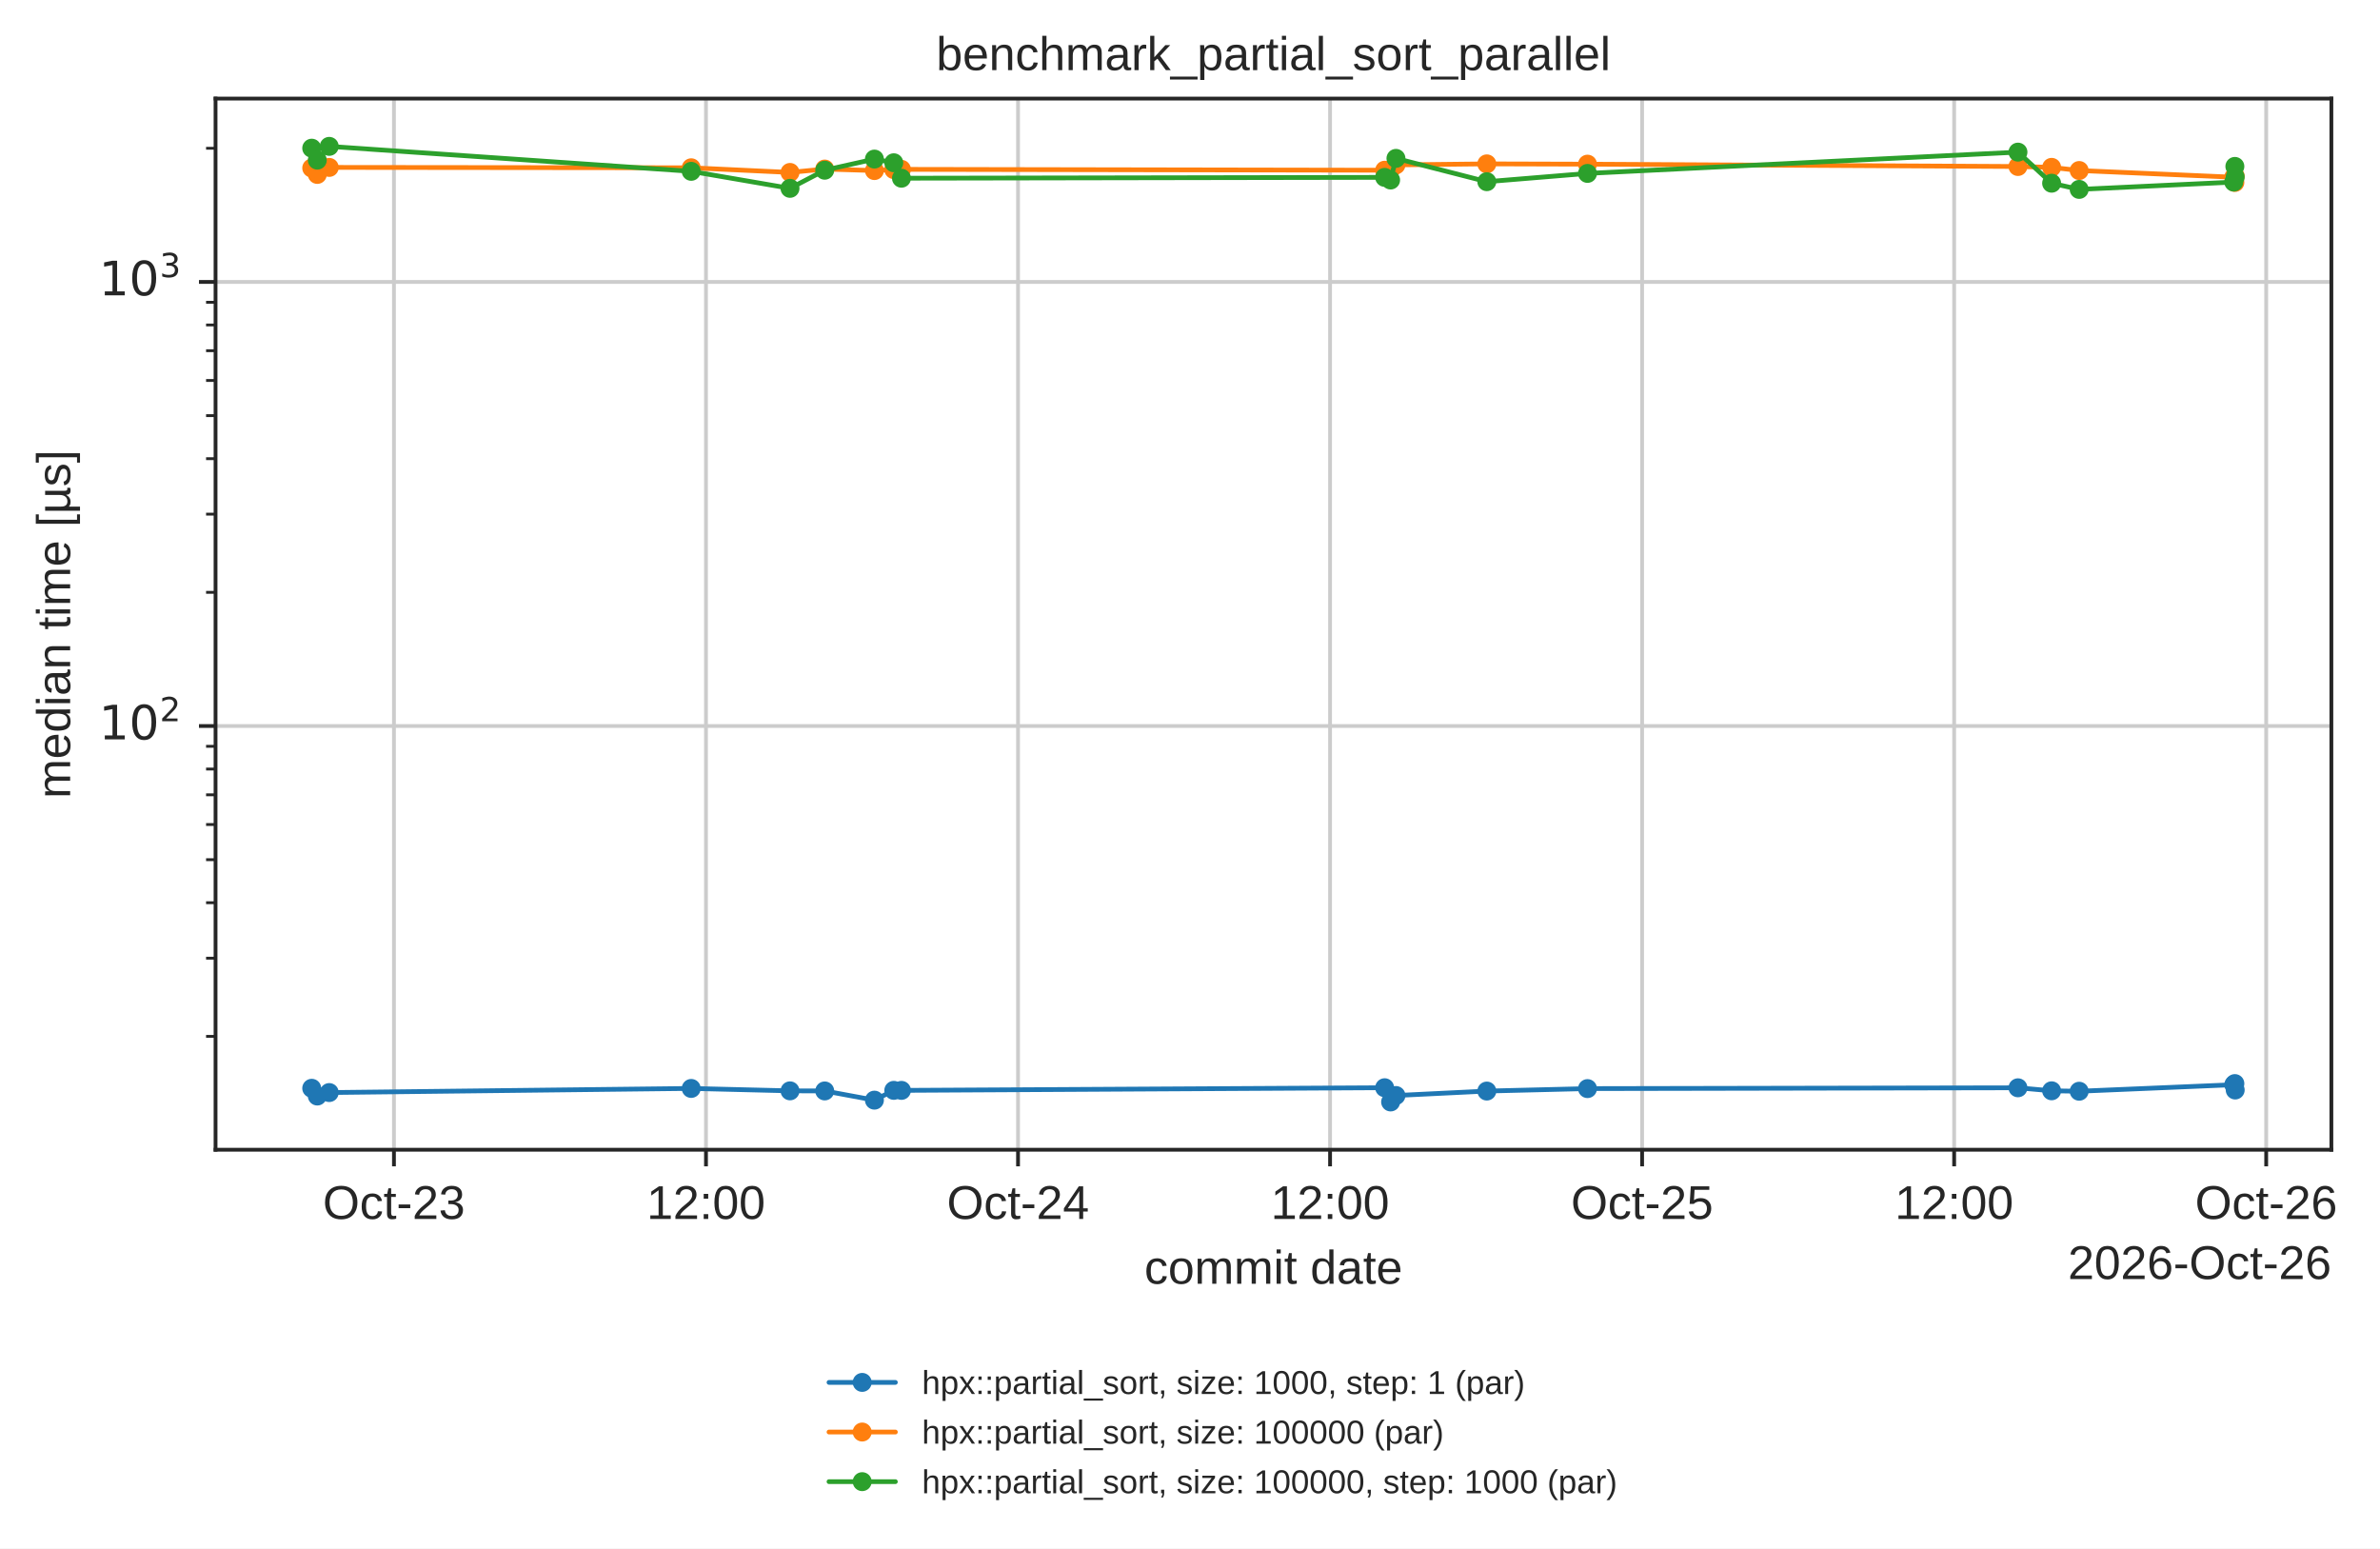
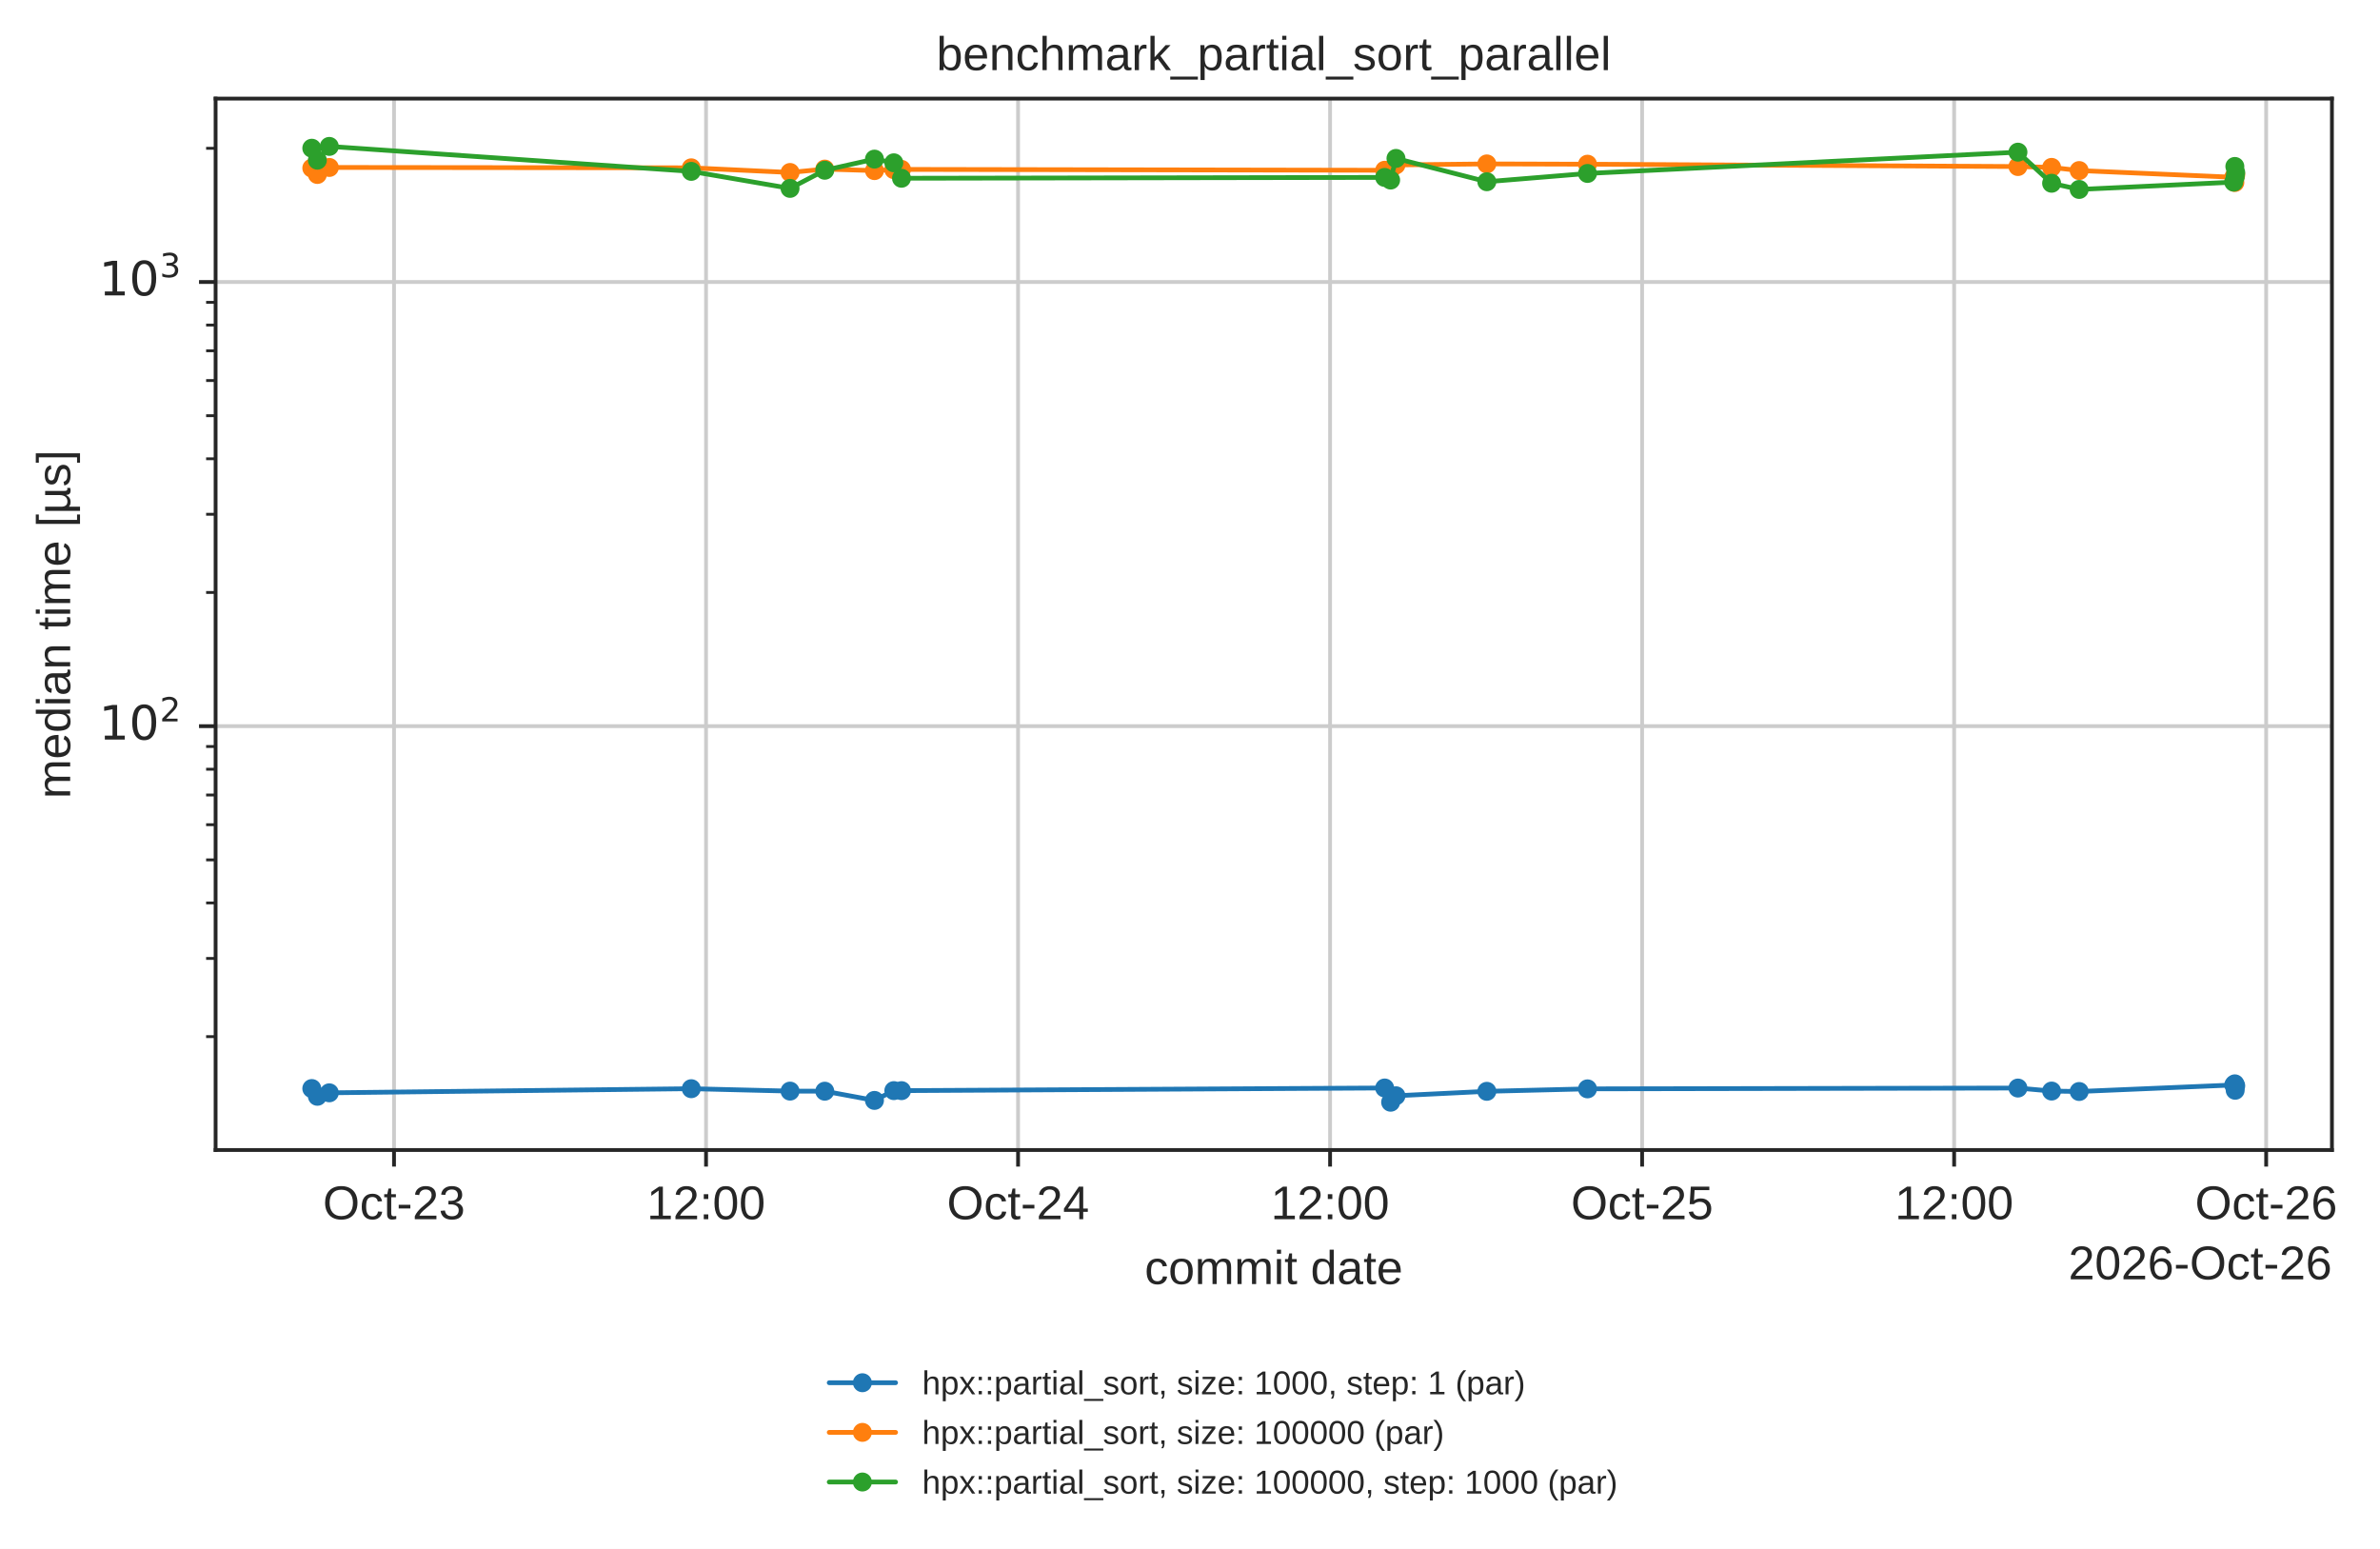
- <svg xmlns="http://www.w3.org/2000/svg" xmlns:xlink="http://www.w3.org/1999/xlink" width="502.137pt" height="326.683pt" viewBox="0 0 502.137 326.683" version="1.1">
+ <svg xmlns="http://www.w3.org/2000/svg" xmlns:xlink="http://www.w3.org/1999/xlink" width="502.017pt" height="326.683pt" viewBox="0 0 502.017 326.683" version="1.1">
  <defs>
    <style type="text/css">*{stroke-linejoin: round; stroke-linecap: butt}</style>
  </defs>
  <g id="figure_1">
    <g id="patch_1">
-       <path d="M 0 326.683  L 502.137 326.683  L 502.137 0  L 0 0  z " style="fill: #ffffff" />
+       <path d="M 0 326.683  L 502.017 326.683  L 502.017 0  L 0 0  z " style="fill: #ffffff" />
    </g>
    <g id="axes_1">
      <g id="patch_2">
        <path d="M 45.478 242.558  L 491.878 242.558  L 491.878 20.798  L 45.478 20.798  z " style="fill: #ffffff" />
      </g>
      <g id="matplotlib.axis_1">
        <g id="xtick_1">
          <g id="line2d_1">
-             <path d="M 83.116 242.558  L 83.116 20.798  " clip-path="url(#p14b508ad5d)" style="fill: none; stroke: #cccccc; stroke-width: 0.8; stroke-linecap: round" />
+             <path d="M 83.111 242.558  L 83.111 20.798  " clip-path="url(#p14b508ad5d)" style="fill: none; stroke: #cccccc; stroke-width: 0.8; stroke-linecap: round" />
          </g>
          <g id="line2d_2">
            <defs>
              <path id="mdfc5214045" d="M 0 0  L 0 3.5  " style="stroke: #262626; stroke-width: 0.8" />
            </defs>
            <g>
-               <use xlink:href="#mdfc5214045" x="83.116" y="242.558" style="fill: #262626; stroke: #262626; stroke-width: 0.8" />
+               <use xlink:href="#mdfc5214045" x="83.111" y="242.558" style="fill: #262626; stroke: #262626; stroke-width: 0.8" />
            </g>
          </g>
          <g id="text_1">
-             <text style="fill: #262626; font: 10px 'Arial', 'DejaVu Sans', 'Liberation Sans', 'Bitstream Vera Sans', sans-serif; text-anchor: middle" x="83.116" y="257.157" transform="rotate(-0 83.1162 257.1569)">Oct-23</text>
+             <text style="fill: #262626; font: 10px 'Arial', 'DejaVu Sans', 'Liberation Sans', 'Bitstream Vera Sans', sans-serif; text-anchor: middle" x="83.111" y="257.157" transform="rotate(-0 83.11118 257.1569)">Oct-23</text>
          </g>
        </g>
        <g id="xtick_2">
          <g id="line2d_3">
-             <path d="M 148.951 242.558  L 148.951 20.798  " clip-path="url(#p14b508ad5d)" style="fill: none; stroke: #cccccc; stroke-width: 0.8; stroke-linecap: round" />
+             <path d="M 148.927 242.558  L 148.927 20.798  " clip-path="url(#p14b508ad5d)" style="fill: none; stroke: #cccccc; stroke-width: 0.8; stroke-linecap: round" />
          </g>
          <g id="line2d_4">
            <g>
-               <use xlink:href="#mdfc5214045" x="148.951" y="242.558" style="fill: #262626; stroke: #262626; stroke-width: 0.8" />
+               <use xlink:href="#mdfc5214045" x="148.927" y="242.558" style="fill: #262626; stroke: #262626; stroke-width: 0.8" />
            </g>
          </g>
          <g id="text_2">
-             <text style="fill: #262626; font: 10px 'Arial', 'DejaVu Sans', 'Liberation Sans', 'Bitstream Vera Sans', sans-serif; text-anchor: middle" x="148.951" y="257.157" transform="rotate(-0 148.951 257.1569)">12:00</text>
+             <text style="fill: #262626; font: 10px 'Arial', 'DejaVu Sans', 'Liberation Sans', 'Bitstream Vera Sans', sans-serif; text-anchor: middle" x="148.927" y="257.157" transform="rotate(-0 148.9269 257.1569)">12:00</text>
          </g>
        </g>
        <g id="xtick_3">
          <g id="line2d_5">
-             <path d="M 214.786 242.558  L 214.786 20.798  " clip-path="url(#p14b508ad5d)" style="fill: none; stroke: #cccccc; stroke-width: 0.8; stroke-linecap: round" />
+             <path d="M 214.743 242.558  L 214.743 20.798  " clip-path="url(#p14b508ad5d)" style="fill: none; stroke: #cccccc; stroke-width: 0.8; stroke-linecap: round" />
          </g>
          <g id="line2d_6">
            <g>
-               <use xlink:href="#mdfc5214045" x="214.786" y="242.558" style="fill: #262626; stroke: #262626; stroke-width: 0.8" />
+               <use xlink:href="#mdfc5214045" x="214.743" y="242.558" style="fill: #262626; stroke: #262626; stroke-width: 0.8" />
            </g>
          </g>
          <g id="text_3">
-             <text style="fill: #262626; font: 10px 'Arial', 'DejaVu Sans', 'Liberation Sans', 'Bitstream Vera Sans', sans-serif; text-anchor: middle" x="214.786" y="257.157" transform="rotate(-0 214.7858 257.1569)">Oct-24</text>
+             <text style="fill: #262626; font: 10px 'Arial', 'DejaVu Sans', 'Liberation Sans', 'Bitstream Vera Sans', sans-serif; text-anchor: middle" x="214.743" y="257.157" transform="rotate(-0 214.7427 257.1569)">Oct-24</text>
          </g>
        </g>
        <g id="xtick_4">
          <g id="line2d_7">
-             <path d="M 280.621 242.558  L 280.621 20.798  " clip-path="url(#p14b508ad5d)" style="fill: none; stroke: #cccccc; stroke-width: 0.8; stroke-linecap: round" />
+             <path d="M 280.558 242.558  L 280.558 20.798  " clip-path="url(#p14b508ad5d)" style="fill: none; stroke: #cccccc; stroke-width: 0.8; stroke-linecap: round" />
          </g>
          <g id="line2d_8">
            <g>
-               <use xlink:href="#mdfc5214045" x="280.621" y="242.558" style="fill: #262626; stroke: #262626; stroke-width: 0.8" />
+               <use xlink:href="#mdfc5214045" x="280.558" y="242.558" style="fill: #262626; stroke: #262626; stroke-width: 0.8" />
            </g>
          </g>
          <g id="text_4">
-             <text style="fill: #262626; font: 10px 'Arial', 'DejaVu Sans', 'Liberation Sans', 'Bitstream Vera Sans', sans-serif; text-anchor: middle" x="280.621" y="257.157" transform="rotate(-0 280.6206 257.1569)">12:00</text>
+             <text style="fill: #262626; font: 10px 'Arial', 'DejaVu Sans', 'Liberation Sans', 'Bitstream Vera Sans', sans-serif; text-anchor: middle" x="280.558" y="257.157" transform="rotate(-0 280.5585 257.1569)">12:00</text>
          </g>
        </g>
        <g id="xtick_5">
          <g id="line2d_9">
-             <path d="M 346.455 242.558  L 346.455 20.798  " clip-path="url(#p14b508ad5d)" style="fill: none; stroke: #cccccc; stroke-width: 0.8; stroke-linecap: round" />
+             <path d="M 346.374 242.558  L 346.374 20.798  " clip-path="url(#p14b508ad5d)" style="fill: none; stroke: #cccccc; stroke-width: 0.8; stroke-linecap: round" />
          </g>
          <g id="line2d_10">
            <g>
-               <use xlink:href="#mdfc5214045" x="346.455" y="242.558" style="fill: #262626; stroke: #262626; stroke-width: 0.8" />
+               <use xlink:href="#mdfc5214045" x="346.374" y="242.558" style="fill: #262626; stroke: #262626; stroke-width: 0.8" />
            </g>
          </g>
          <g id="text_5">
-             <text style="fill: #262626; font: 10px 'Arial', 'DejaVu Sans', 'Liberation Sans', 'Bitstream Vera Sans', sans-serif; text-anchor: middle" x="346.455" y="257.157" transform="rotate(-0 346.4554 257.1569)">Oct-25</text>
+             <text style="fill: #262626; font: 10px 'Arial', 'DejaVu Sans', 'Liberation Sans', 'Bitstream Vera Sans', sans-serif; text-anchor: middle" x="346.374" y="257.157" transform="rotate(-0 346.3742 257.1569)">Oct-25</text>
          </g>
        </g>
        <g id="xtick_6">
          <g id="line2d_11">
-             <path d="M 412.29 242.558  L 412.29 20.798  " clip-path="url(#p14b508ad5d)" style="fill: none; stroke: #cccccc; stroke-width: 0.8; stroke-linecap: round" />
+             <path d="M 412.19 242.558  L 412.19 20.798  " clip-path="url(#p14b508ad5d)" style="fill: none; stroke: #cccccc; stroke-width: 0.8; stroke-linecap: round" />
          </g>
          <g id="line2d_12">
            <g>
-               <use xlink:href="#mdfc5214045" x="412.29" y="242.558" style="fill: #262626; stroke: #262626; stroke-width: 0.8" />
+               <use xlink:href="#mdfc5214045" x="412.19" y="242.558" style="fill: #262626; stroke: #262626; stroke-width: 0.8" />
            </g>
          </g>
          <g id="text_6">
-             <text style="fill: #262626; font: 10px 'Arial', 'DejaVu Sans', 'Liberation Sans', 'Bitstream Vera Sans', sans-serif; text-anchor: middle" x="412.29" y="257.157" transform="rotate(-0 412.2902 257.1569)">12:00</text>
+             <text style="fill: #262626; font: 10px 'Arial', 'DejaVu Sans', 'Liberation Sans', 'Bitstream Vera Sans', sans-serif; text-anchor: middle" x="412.19" y="257.157" transform="rotate(-0 412.19 257.1569)">12:00</text>
          </g>
        </g>
        <g id="xtick_7">
          <g id="line2d_13">
-             <path d="M 478.125 242.558  L 478.125 20.798  " clip-path="url(#p14b508ad5d)" style="fill: none; stroke: #cccccc; stroke-width: 0.8; stroke-linecap: round" />
+             <path d="M 478.006 242.558  L 478.006 20.798  " clip-path="url(#p14b508ad5d)" style="fill: none; stroke: #cccccc; stroke-width: 0.8; stroke-linecap: round" />
          </g>
          <g id="line2d_14">
            <g>
-               <use xlink:href="#mdfc5214045" x="478.125" y="242.558" style="fill: #262626; stroke: #262626; stroke-width: 0.8" />
+               <use xlink:href="#mdfc5214045" x="478.006" y="242.558" style="fill: #262626; stroke: #262626; stroke-width: 0.8" />
            </g>
          </g>
          <g id="text_7">
-             <text style="fill: #262626; font: 10px 'Arial', 'DejaVu Sans', 'Liberation Sans', 'Bitstream Vera Sans', sans-serif; text-anchor: middle" x="478.125" y="257.157" transform="rotate(-0 478.125 257.1569)">Oct-26</text>
+             <text style="fill: #262626; font: 10px 'Arial', 'DejaVu Sans', 'Liberation Sans', 'Bitstream Vera Sans', sans-serif; text-anchor: middle" x="478.006" y="257.157" transform="rotate(-0 478.0058 257.1569)">Oct-26</text>
          </g>
        </g>
        <g id="text_8">
          <text style="fill: #262626; font: 10px 'Arial', 'DejaVu Sans', 'Liberation Sans', 'Bitstream Vera Sans', sans-serif; text-anchor: middle" x="268.678" y="270.835" transform="rotate(-0 268.6781 270.835)">commit date</text>
        </g>
        <g id="text_9">
          <text style="fill: #262626; font: 10px 'Arial', 'DejaVu Sans', 'Liberation Sans', 'Bitstream Vera Sans', sans-serif; text-anchor: end" x="491.878" y="269.835" transform="rotate(-0 491.8781 269.835)">2026-Oct-26</text>
        </g>
      </g>
      <g id="matplotlib.axis_2">
        <g id="ytick_1">
          <g id="line2d_15">
            <path d="M 45.478 153.165  L 491.878 153.165  " clip-path="url(#p14b508ad5d)" style="fill: none; stroke: #cccccc; stroke-width: 0.8; stroke-linecap: round" />
          </g>
          <g id="line2d_16">
            <defs>
              <path id="m414165cd4d" d="M 0 0  L -3.5 0  " style="stroke: #262626; stroke-width: 0.8" />
            </defs>
            <g>
              <use xlink:href="#m414165cd4d" x="45.478" y="153.165" style="fill: #262626; stroke: #262626; stroke-width: 0.8" />
            </g>
          </g>
          <g id="text_10">
            <g style="fill: #262626" transform="translate(20.87813 156.9639)">
              <text>
                <tspan style="font: 10px 'DejaVu Sans'" x="0 6.362" y="-0.977">10</tspan>
                <tspan style="font: 7px 'DejaVu Sans'" x="12.82" y="-4.805">2</tspan>
              </text>
            </g>
          </g>
        </g>
        <g id="ytick_2">
          <g id="line2d_17">
            <path d="M 45.478 59.48  L 491.878 59.48  " clip-path="url(#p14b508ad5d)" style="fill: none; stroke: #cccccc; stroke-width: 0.8; stroke-linecap: round" />
          </g>
          <g id="line2d_18">
            <g>
              <use xlink:href="#m414165cd4d" x="45.478" y="59.48" style="fill: #262626; stroke: #262626; stroke-width: 0.8" />
            </g>
          </g>
          <g id="text_11">
            <g style="fill: #262626" transform="translate(20.87813 63.27961)">
              <text>
                <tspan style="font: 10px 'DejaVu Sans'" x="0 6.362" y="-0.977">10</tspan>
                <tspan style="font: 7px 'DejaVu Sans'" x="12.82" y="-4.805">3</tspan>
              </text>
            </g>
          </g>
        </g>
        <g id="ytick_3">
          <g id="line2d_19">
            <defs>
              <path id="m2f13129b0c" d="M 0 0  L -2 0  " style="stroke: #262626; stroke-width: 0.6" />
            </defs>
            <g>
              <use xlink:href="#m2f13129b0c" x="45.478" y="218.647" style="fill: #262626; stroke: #262626; stroke-width: 0.6" />
            </g>
          </g>
        </g>
        <g id="ytick_4">
          <g id="line2d_20">
            <g>
              <use xlink:href="#m2f13129b0c" x="45.478" y="202.15" style="fill: #262626; stroke: #262626; stroke-width: 0.6" />
            </g>
          </g>
        </g>
        <g id="ytick_5">
          <g id="line2d_21">
            <g>
              <use xlink:href="#m2f13129b0c" x="45.478" y="190.445" style="fill: #262626; stroke: #262626; stroke-width: 0.6" />
            </g>
          </g>
        </g>
        <g id="ytick_6">
          <g id="line2d_22">
            <g>
              <use xlink:href="#m2f13129b0c" x="45.478" y="181.366" style="fill: #262626; stroke: #262626; stroke-width: 0.6" />
            </g>
          </g>
        </g>
        <g id="ytick_7">
          <g id="line2d_23">
            <g>
              <use xlink:href="#m2f13129b0c" x="45.478" y="173.948" style="fill: #262626; stroke: #262626; stroke-width: 0.6" />
            </g>
          </g>
        </g>
        <g id="ytick_8">
          <g id="line2d_24">
            <g>
              <use xlink:href="#m2f13129b0c" x="45.478" y="167.677" style="fill: #262626; stroke: #262626; stroke-width: 0.6" />
            </g>
          </g>
        </g>
        <g id="ytick_9">
          <g id="line2d_25">
            <g>
              <use xlink:href="#m2f13129b0c" x="45.478" y="162.244" style="fill: #262626; stroke: #262626; stroke-width: 0.6" />
            </g>
          </g>
        </g>
        <g id="ytick_10">
          <g id="line2d_26">
            <g>
              <use xlink:href="#m2f13129b0c" x="45.478" y="157.451" style="fill: #262626; stroke: #262626; stroke-width: 0.6" />
            </g>
          </g>
        </g>
        <g id="ytick_11">
          <g id="line2d_27">
            <g>
              <use xlink:href="#m2f13129b0c" x="45.478" y="124.963" style="fill: #262626; stroke: #262626; stroke-width: 0.6" />
            </g>
          </g>
        </g>
        <g id="ytick_12">
          <g id="line2d_28">
            <g>
              <use xlink:href="#m2f13129b0c" x="45.478" y="108.466" style="fill: #262626; stroke: #262626; stroke-width: 0.6" />
            </g>
          </g>
        </g>
        <g id="ytick_13">
          <g id="line2d_29">
            <g>
              <use xlink:href="#m2f13129b0c" x="45.478" y="96.761" style="fill: #262626; stroke: #262626; stroke-width: 0.6" />
            </g>
          </g>
        </g>
        <g id="ytick_14">
          <g id="line2d_30">
            <g>
              <use xlink:href="#m2f13129b0c" x="45.478" y="87.682" style="fill: #262626; stroke: #262626; stroke-width: 0.6" />
            </g>
          </g>
        </g>
        <g id="ytick_15">
          <g id="line2d_31">
            <g>
              <use xlink:href="#m2f13129b0c" x="45.478" y="80.264" style="fill: #262626; stroke: #262626; stroke-width: 0.6" />
            </g>
          </g>
        </g>
        <g id="ytick_16">
          <g id="line2d_32">
            <g>
              <use xlink:href="#m2f13129b0c" x="45.478" y="73.992" style="fill: #262626; stroke: #262626; stroke-width: 0.6" />
            </g>
          </g>
        </g>
        <g id="ytick_17">
          <g id="line2d_33">
            <g>
              <use xlink:href="#m2f13129b0c" x="45.478" y="68.559" style="fill: #262626; stroke: #262626; stroke-width: 0.6" />
            </g>
          </g>
        </g>
        <g id="ytick_18">
          <g id="line2d_34">
            <g>
              <use xlink:href="#m2f13129b0c" x="45.478" y="63.767" style="fill: #262626; stroke: #262626; stroke-width: 0.6" />
            </g>
          </g>
        </g>
        <g id="ytick_19">
          <g id="line2d_35">
            <g>
              <use xlink:href="#m2f13129b0c" x="45.478" y="31.279" style="fill: #262626; stroke: #262626; stroke-width: 0.6" />
            </g>
          </g>
        </g>
        <g id="text_12">
          <text style="fill: #262626; font: 10px 'Arial', 'DejaVu Sans', 'Liberation Sans', 'Bitstream Vera Sans', sans-serif; text-anchor: middle" x="14.798" y="131.678" transform="rotate(-90 14.79844 131.6784)">median time [µs]</text>
        </g>
      </g>
      <g id="line2d_36">
-         <path d="M 65.769 229.593  L 66.946 231.229  L 69.463 230.496  L 145.833 229.626  L 166.678 230.135  L 174.002 230.155  L 184.488 232.097  L 188.574 230.032  L 190.192 230.037  L 292.137 229.476  L 293.394 232.478  L 294.521 231.119  L 313.692 230.18  L 334.933 229.661  L 425.753 229.49  L 432.857 230.125  L 438.671 230.217  L 471.282 228.841  L 471.517 228.601  L 471.587 229.958  " clip-path="url(#p14b508ad5d)" style="fill: none; stroke: #1f77b4; stroke-linecap: round" />
+         <path d="M 65.769 229.593  L 66.945 231.229  L 69.462 230.496  L 145.81 229.626  L 166.648 230.135  L 173.97 230.155  L 184.454 232.097  L 188.538 230.032  L 190.156 230.037  L 292.072 229.476  L 293.329 232.478  L 294.454 231.119  L 313.62 230.18  L 334.855 229.661  L 425.649 229.49  L 432.751 230.125  L 438.564 230.217  L 471.165 228.841  L 471.4 228.601  L 471.47 229.958  L 471.587 229.011  " clip-path="url(#p14b508ad5d)" style="fill: none; stroke: #1f77b4; stroke-linecap: round" />
        <defs>
          <path id="m20e5526daa" d="M 0 1.5  C 0.398 1.5 0.779 1.342 1.061 1.061  C 1.342 0.779 1.5 0.398 1.5 0  C 1.5 -0.398 1.342 -0.779 1.061 -1.061  C 0.779 -1.342 0.398 -1.5 0 -1.5  C -0.398 -1.5 -0.779 -1.342 -1.061 -1.061  C -1.342 -0.779 -1.5 -0.398 -1.5 0  C -1.5 0.398 -1.342 0.779 -1.061 1.061  C -0.779 1.342 -0.398 1.5 0 1.5  z " style="stroke: #1f77b4" />
        </defs>
        <g clip-path="url(#p14b508ad5d)">
          <use xlink:href="#m20e5526daa" x="65.769" y="229.593" style="fill: #1f77b4; stroke: #1f77b4" />
-           <use xlink:href="#m20e5526daa" x="66.946" y="231.229" style="fill: #1f77b4; stroke: #1f77b4" />
-           <use xlink:href="#m20e5526daa" x="69.463" y="230.496" style="fill: #1f77b4; stroke: #1f77b4" />
-           <use xlink:href="#m20e5526daa" x="145.833" y="229.626" style="fill: #1f77b4; stroke: #1f77b4" />
-           <use xlink:href="#m20e5526daa" x="166.678" y="230.135" style="fill: #1f77b4; stroke: #1f77b4" />
-           <use xlink:href="#m20e5526daa" x="174.002" y="230.155" style="fill: #1f77b4; stroke: #1f77b4" />
-           <use xlink:href="#m20e5526daa" x="184.488" y="232.097" style="fill: #1f77b4; stroke: #1f77b4" />
-           <use xlink:href="#m20e5526daa" x="188.574" y="230.032" style="fill: #1f77b4; stroke: #1f77b4" />
-           <use xlink:href="#m20e5526daa" x="190.192" y="230.037" style="fill: #1f77b4; stroke: #1f77b4" />
-           <use xlink:href="#m20e5526daa" x="292.137" y="229.476" style="fill: #1f77b4; stroke: #1f77b4" />
-           <use xlink:href="#m20e5526daa" x="293.394" y="232.478" style="fill: #1f77b4; stroke: #1f77b4" />
-           <use xlink:href="#m20e5526daa" x="294.521" y="231.119" style="fill: #1f77b4; stroke: #1f77b4" />
-           <use xlink:href="#m20e5526daa" x="313.692" y="230.18" style="fill: #1f77b4; stroke: #1f77b4" />
-           <use xlink:href="#m20e5526daa" x="334.933" y="229.661" style="fill: #1f77b4; stroke: #1f77b4" />
-           <use xlink:href="#m20e5526daa" x="425.753" y="229.49" style="fill: #1f77b4; stroke: #1f77b4" />
-           <use xlink:href="#m20e5526daa" x="432.857" y="230.125" style="fill: #1f77b4; stroke: #1f77b4" />
-           <use xlink:href="#m20e5526daa" x="438.671" y="230.217" style="fill: #1f77b4; stroke: #1f77b4" />
-           <use xlink:href="#m20e5526daa" x="471.282" y="228.841" style="fill: #1f77b4; stroke: #1f77b4" />
-           <use xlink:href="#m20e5526daa" x="471.517" y="228.601" style="fill: #1f77b4; stroke: #1f77b4" />
-           <use xlink:href="#m20e5526daa" x="471.587" y="229.958" style="fill: #1f77b4; stroke: #1f77b4" />
+           <use xlink:href="#m20e5526daa" x="66.945" y="231.229" style="fill: #1f77b4; stroke: #1f77b4" />
+           <use xlink:href="#m20e5526daa" x="69.462" y="230.496" style="fill: #1f77b4; stroke: #1f77b4" />
+           <use xlink:href="#m20e5526daa" x="145.81" y="229.626" style="fill: #1f77b4; stroke: #1f77b4" />
+           <use xlink:href="#m20e5526daa" x="166.648" y="230.135" style="fill: #1f77b4; stroke: #1f77b4" />
+           <use xlink:href="#m20e5526daa" x="173.97" y="230.155" style="fill: #1f77b4; stroke: #1f77b4" />
+           <use xlink:href="#m20e5526daa" x="184.454" y="232.097" style="fill: #1f77b4; stroke: #1f77b4" />
+           <use xlink:href="#m20e5526daa" x="188.538" y="230.032" style="fill: #1f77b4; stroke: #1f77b4" />
+           <use xlink:href="#m20e5526daa" x="190.156" y="230.037" style="fill: #1f77b4; stroke: #1f77b4" />
+           <use xlink:href="#m20e5526daa" x="292.072" y="229.476" style="fill: #1f77b4; stroke: #1f77b4" />
+           <use xlink:href="#m20e5526daa" x="293.329" y="232.478" style="fill: #1f77b4; stroke: #1f77b4" />
+           <use xlink:href="#m20e5526daa" x="294.454" y="231.119" style="fill: #1f77b4; stroke: #1f77b4" />
+           <use xlink:href="#m20e5526daa" x="313.62" y="230.18" style="fill: #1f77b4; stroke: #1f77b4" />
+           <use xlink:href="#m20e5526daa" x="334.855" y="229.661" style="fill: #1f77b4; stroke: #1f77b4" />
+           <use xlink:href="#m20e5526daa" x="425.649" y="229.49" style="fill: #1f77b4; stroke: #1f77b4" />
+           <use xlink:href="#m20e5526daa" x="432.751" y="230.125" style="fill: #1f77b4; stroke: #1f77b4" />
+           <use xlink:href="#m20e5526daa" x="438.564" y="230.217" style="fill: #1f77b4; stroke: #1f77b4" />
+           <use xlink:href="#m20e5526daa" x="471.165" y="228.841" style="fill: #1f77b4; stroke: #1f77b4" />
+           <use xlink:href="#m20e5526daa" x="471.4" y="228.601" style="fill: #1f77b4; stroke: #1f77b4" />
+           <use xlink:href="#m20e5526daa" x="471.47" y="229.958" style="fill: #1f77b4; stroke: #1f77b4" />
+           <use xlink:href="#m20e5526daa" x="471.587" y="229.011" style="fill: #1f77b4; stroke: #1f77b4" />
        </g>
      </g>
      <g id="line2d_37">
-         <path d="M 65.769 35.449  L 66.946 36.799  L 69.463 35.318  L 145.833 35.396  L 166.678 36.377  L 174.002 35.665  L 184.488 35.985  L 188.574 35.777  L 190.192 35.73  L 292.137 35.912  L 293.394 35.769  L 294.521 34.784  L 313.692 34.573  L 334.933 34.634  L 425.753 35.127  L 432.857 35.306  L 438.671 35.972  L 471.282 37.39  L 471.517 38.491  L 471.587 37.163  " clip-path="url(#p14b508ad5d)" style="fill: none; stroke: #ff7f0e; stroke-linecap: round" />
+         <path d="M 65.769 35.449  L 66.945 36.799  L 69.462 35.318  L 145.81 35.396  L 166.648 36.377  L 173.97 35.665  L 184.454 35.985  L 188.538 35.777  L 190.156 35.73  L 292.072 35.912  L 293.329 35.769  L 294.454 34.784  L 313.62 34.573  L 334.855 34.634  L 425.649 35.127  L 432.751 35.306  L 438.564 35.972  L 471.165 37.39  L 471.4 38.491  L 471.47 37.163  L 471.587 36.843  " clip-path="url(#p14b508ad5d)" style="fill: none; stroke: #ff7f0e; stroke-linecap: round" />
        <defs>
          <path id="m8123a8acb4" d="M 0 1.5  C 0.398 1.5 0.779 1.342 1.061 1.061  C 1.342 0.779 1.5 0.398 1.5 0  C 1.5 -0.398 1.342 -0.779 1.061 -1.061  C 0.779 -1.342 0.398 -1.5 0 -1.5  C -0.398 -1.5 -0.779 -1.342 -1.061 -1.061  C -1.342 -0.779 -1.5 -0.398 -1.5 0  C -1.5 0.398 -1.342 0.779 -1.061 1.061  C -0.779 1.342 -0.398 1.5 0 1.5  z " style="stroke: #ff7f0e" />
        </defs>
        <g clip-path="url(#p14b508ad5d)">
          <use xlink:href="#m8123a8acb4" x="65.769" y="35.449" style="fill: #ff7f0e; stroke: #ff7f0e" />
-           <use xlink:href="#m8123a8acb4" x="66.946" y="36.799" style="fill: #ff7f0e; stroke: #ff7f0e" />
-           <use xlink:href="#m8123a8acb4" x="69.463" y="35.318" style="fill: #ff7f0e; stroke: #ff7f0e" />
-           <use xlink:href="#m8123a8acb4" x="145.833" y="35.396" style="fill: #ff7f0e; stroke: #ff7f0e" />
-           <use xlink:href="#m8123a8acb4" x="166.678" y="36.377" style="fill: #ff7f0e; stroke: #ff7f0e" />
-           <use xlink:href="#m8123a8acb4" x="174.002" y="35.665" style="fill: #ff7f0e; stroke: #ff7f0e" />
-           <use xlink:href="#m8123a8acb4" x="184.488" y="35.985" style="fill: #ff7f0e; stroke: #ff7f0e" />
-           <use xlink:href="#m8123a8acb4" x="188.574" y="35.777" style="fill: #ff7f0e; stroke: #ff7f0e" />
-           <use xlink:href="#m8123a8acb4" x="190.192" y="35.73" style="fill: #ff7f0e; stroke: #ff7f0e" />
-           <use xlink:href="#m8123a8acb4" x="292.137" y="35.912" style="fill: #ff7f0e; stroke: #ff7f0e" />
-           <use xlink:href="#m8123a8acb4" x="293.394" y="35.769" style="fill: #ff7f0e; stroke: #ff7f0e" />
-           <use xlink:href="#m8123a8acb4" x="294.521" y="34.784" style="fill: #ff7f0e; stroke: #ff7f0e" />
-           <use xlink:href="#m8123a8acb4" x="313.692" y="34.573" style="fill: #ff7f0e; stroke: #ff7f0e" />
-           <use xlink:href="#m8123a8acb4" x="334.933" y="34.634" style="fill: #ff7f0e; stroke: #ff7f0e" />
-           <use xlink:href="#m8123a8acb4" x="425.753" y="35.127" style="fill: #ff7f0e; stroke: #ff7f0e" />
-           <use xlink:href="#m8123a8acb4" x="432.857" y="35.306" style="fill: #ff7f0e; stroke: #ff7f0e" />
-           <use xlink:href="#m8123a8acb4" x="438.671" y="35.972" style="fill: #ff7f0e; stroke: #ff7f0e" />
-           <use xlink:href="#m8123a8acb4" x="471.282" y="37.39" style="fill: #ff7f0e; stroke: #ff7f0e" />
-           <use xlink:href="#m8123a8acb4" x="471.517" y="38.491" style="fill: #ff7f0e; stroke: #ff7f0e" />
-           <use xlink:href="#m8123a8acb4" x="471.587" y="37.163" style="fill: #ff7f0e; stroke: #ff7f0e" />
+           <use xlink:href="#m8123a8acb4" x="66.945" y="36.799" style="fill: #ff7f0e; stroke: #ff7f0e" />
+           <use xlink:href="#m8123a8acb4" x="69.462" y="35.318" style="fill: #ff7f0e; stroke: #ff7f0e" />
+           <use xlink:href="#m8123a8acb4" x="145.81" y="35.396" style="fill: #ff7f0e; stroke: #ff7f0e" />
+           <use xlink:href="#m8123a8acb4" x="166.648" y="36.377" style="fill: #ff7f0e; stroke: #ff7f0e" />
+           <use xlink:href="#m8123a8acb4" x="173.97" y="35.665" style="fill: #ff7f0e; stroke: #ff7f0e" />
+           <use xlink:href="#m8123a8acb4" x="184.454" y="35.985" style="fill: #ff7f0e; stroke: #ff7f0e" />
+           <use xlink:href="#m8123a8acb4" x="188.538" y="35.777" style="fill: #ff7f0e; stroke: #ff7f0e" />
+           <use xlink:href="#m8123a8acb4" x="190.156" y="35.73" style="fill: #ff7f0e; stroke: #ff7f0e" />
+           <use xlink:href="#m8123a8acb4" x="292.072" y="35.912" style="fill: #ff7f0e; stroke: #ff7f0e" />
+           <use xlink:href="#m8123a8acb4" x="293.329" y="35.769" style="fill: #ff7f0e; stroke: #ff7f0e" />
+           <use xlink:href="#m8123a8acb4" x="294.454" y="34.784" style="fill: #ff7f0e; stroke: #ff7f0e" />
+           <use xlink:href="#m8123a8acb4" x="313.62" y="34.573" style="fill: #ff7f0e; stroke: #ff7f0e" />
+           <use xlink:href="#m8123a8acb4" x="334.855" y="34.634" style="fill: #ff7f0e; stroke: #ff7f0e" />
+           <use xlink:href="#m8123a8acb4" x="425.649" y="35.127" style="fill: #ff7f0e; stroke: #ff7f0e" />
+           <use xlink:href="#m8123a8acb4" x="432.751" y="35.306" style="fill: #ff7f0e; stroke: #ff7f0e" />
+           <use xlink:href="#m8123a8acb4" x="438.564" y="35.972" style="fill: #ff7f0e; stroke: #ff7f0e" />
+           <use xlink:href="#m8123a8acb4" x="471.165" y="37.39" style="fill: #ff7f0e; stroke: #ff7f0e" />
+           <use xlink:href="#m8123a8acb4" x="471.4" y="38.491" style="fill: #ff7f0e; stroke: #ff7f0e" />
+           <use xlink:href="#m8123a8acb4" x="471.47" y="37.163" style="fill: #ff7f0e; stroke: #ff7f0e" />
+           <use xlink:href="#m8123a8acb4" x="471.587" y="36.843" style="fill: #ff7f0e; stroke: #ff7f0e" />
        </g>
      </g>
      <g id="line2d_38">
-         <path d="M 65.769 31.261  L 66.946 33.787  L 69.463 30.878  L 145.833 36.145  L 166.678 39.734  L 174.002 35.909  L 184.488 33.562  L 188.574 34.338  L 190.192 37.596  L 292.137 37.418  L 293.394 37.978  L 294.521 33.414  L 313.692 38.33  L 334.933 36.583  L 425.753 32.095  L 432.857 38.65  L 438.671 39.957  L 471.282 38.414  L 471.517 35.106  L 471.587 37.345  " clip-path="url(#p14b508ad5d)" style="fill: none; stroke: #2ca02c; stroke-linecap: round" />
+         <path d="M 65.769 31.261  L 66.945 33.787  L 69.462 30.878  L 145.81 36.145  L 166.648 39.734  L 173.97 35.909  L 184.454 33.562  L 188.538 34.338  L 190.156 37.596  L 292.072 37.418  L 293.329 37.978  L 294.454 33.414  L 313.62 38.33  L 334.855 36.583  L 425.649 32.095  L 432.751 38.65  L 438.564 39.957  L 471.165 38.414  L 471.4 35.106  L 471.47 37.345  L 471.587 36.384  " clip-path="url(#p14b508ad5d)" style="fill: none; stroke: #2ca02c; stroke-linecap: round" />
        <defs>
          <path id="mc7b11249e2" d="M 0 1.5  C 0.398 1.5 0.779 1.342 1.061 1.061  C 1.342 0.779 1.5 0.398 1.5 0  C 1.5 -0.398 1.342 -0.779 1.061 -1.061  C 0.779 -1.342 0.398 -1.5 0 -1.5  C -0.398 -1.5 -0.779 -1.342 -1.061 -1.061  C -1.342 -0.779 -1.5 -0.398 -1.5 0  C -1.5 0.398 -1.342 0.779 -1.061 1.061  C -0.779 1.342 -0.398 1.5 0 1.5  z " style="stroke: #2ca02c" />
        </defs>
        <g clip-path="url(#p14b508ad5d)">
          <use xlink:href="#mc7b11249e2" x="65.769" y="31.261" style="fill: #2ca02c; stroke: #2ca02c" />
-           <use xlink:href="#mc7b11249e2" x="66.946" y="33.787" style="fill: #2ca02c; stroke: #2ca02c" />
-           <use xlink:href="#mc7b11249e2" x="69.463" y="30.878" style="fill: #2ca02c; stroke: #2ca02c" />
-           <use xlink:href="#mc7b11249e2" x="145.833" y="36.145" style="fill: #2ca02c; stroke: #2ca02c" />
-           <use xlink:href="#mc7b11249e2" x="166.678" y="39.734" style="fill: #2ca02c; stroke: #2ca02c" />
-           <use xlink:href="#mc7b11249e2" x="174.002" y="35.909" style="fill: #2ca02c; stroke: #2ca02c" />
-           <use xlink:href="#mc7b11249e2" x="184.488" y="33.562" style="fill: #2ca02c; stroke: #2ca02c" />
-           <use xlink:href="#mc7b11249e2" x="188.574" y="34.338" style="fill: #2ca02c; stroke: #2ca02c" />
-           <use xlink:href="#mc7b11249e2" x="190.192" y="37.596" style="fill: #2ca02c; stroke: #2ca02c" />
-           <use xlink:href="#mc7b11249e2" x="292.137" y="37.418" style="fill: #2ca02c; stroke: #2ca02c" />
-           <use xlink:href="#mc7b11249e2" x="293.394" y="37.978" style="fill: #2ca02c; stroke: #2ca02c" />
-           <use xlink:href="#mc7b11249e2" x="294.521" y="33.414" style="fill: #2ca02c; stroke: #2ca02c" />
-           <use xlink:href="#mc7b11249e2" x="313.692" y="38.33" style="fill: #2ca02c; stroke: #2ca02c" />
-           <use xlink:href="#mc7b11249e2" x="334.933" y="36.583" style="fill: #2ca02c; stroke: #2ca02c" />
-           <use xlink:href="#mc7b11249e2" x="425.753" y="32.095" style="fill: #2ca02c; stroke: #2ca02c" />
-           <use xlink:href="#mc7b11249e2" x="432.857" y="38.65" style="fill: #2ca02c; stroke: #2ca02c" />
-           <use xlink:href="#mc7b11249e2" x="438.671" y="39.957" style="fill: #2ca02c; stroke: #2ca02c" />
-           <use xlink:href="#mc7b11249e2" x="471.282" y="38.414" style="fill: #2ca02c; stroke: #2ca02c" />
-           <use xlink:href="#mc7b11249e2" x="471.517" y="35.106" style="fill: #2ca02c; stroke: #2ca02c" />
-           <use xlink:href="#mc7b11249e2" x="471.587" y="37.345" style="fill: #2ca02c; stroke: #2ca02c" />
+           <use xlink:href="#mc7b11249e2" x="66.945" y="33.787" style="fill: #2ca02c; stroke: #2ca02c" />
+           <use xlink:href="#mc7b11249e2" x="69.462" y="30.878" style="fill: #2ca02c; stroke: #2ca02c" />
+           <use xlink:href="#mc7b11249e2" x="145.81" y="36.145" style="fill: #2ca02c; stroke: #2ca02c" />
+           <use xlink:href="#mc7b11249e2" x="166.648" y="39.734" style="fill: #2ca02c; stroke: #2ca02c" />
+           <use xlink:href="#mc7b11249e2" x="173.97" y="35.909" style="fill: #2ca02c; stroke: #2ca02c" />
+           <use xlink:href="#mc7b11249e2" x="184.454" y="33.562" style="fill: #2ca02c; stroke: #2ca02c" />
+           <use xlink:href="#mc7b11249e2" x="188.538" y="34.338" style="fill: #2ca02c; stroke: #2ca02c" />
+           <use xlink:href="#mc7b11249e2" x="190.156" y="37.596" style="fill: #2ca02c; stroke: #2ca02c" />
+           <use xlink:href="#mc7b11249e2" x="292.072" y="37.418" style="fill: #2ca02c; stroke: #2ca02c" />
+           <use xlink:href="#mc7b11249e2" x="293.329" y="37.978" style="fill: #2ca02c; stroke: #2ca02c" />
+           <use xlink:href="#mc7b11249e2" x="294.454" y="33.414" style="fill: #2ca02c; stroke: #2ca02c" />
+           <use xlink:href="#mc7b11249e2" x="313.62" y="38.33" style="fill: #2ca02c; stroke: #2ca02c" />
+           <use xlink:href="#mc7b11249e2" x="334.855" y="36.583" style="fill: #2ca02c; stroke: #2ca02c" />
+           <use xlink:href="#mc7b11249e2" x="425.649" y="32.095" style="fill: #2ca02c; stroke: #2ca02c" />
+           <use xlink:href="#mc7b11249e2" x="432.751" y="38.65" style="fill: #2ca02c; stroke: #2ca02c" />
+           <use xlink:href="#mc7b11249e2" x="438.564" y="39.957" style="fill: #2ca02c; stroke: #2ca02c" />
+           <use xlink:href="#mc7b11249e2" x="471.165" y="38.414" style="fill: #2ca02c; stroke: #2ca02c" />
+           <use xlink:href="#mc7b11249e2" x="471.4" y="35.106" style="fill: #2ca02c; stroke: #2ca02c" />
+           <use xlink:href="#mc7b11249e2" x="471.47" y="37.345" style="fill: #2ca02c; stroke: #2ca02c" />
+           <use xlink:href="#mc7b11249e2" x="471.587" y="36.384" style="fill: #2ca02c; stroke: #2ca02c" />
        </g>
      </g>
      <g id="patch_3">
        <path d="M 45.478 242.558  L 45.478 20.798  " style="fill: none; stroke: #262626; stroke-width: 0.8; stroke-linejoin: miter; stroke-linecap: square" />
      </g>
      <g id="patch_4">
        <path d="M 491.878 242.558  L 491.878 20.798  " style="fill: none; stroke: #262626; stroke-width: 0.8; stroke-linejoin: miter; stroke-linecap: square" />
      </g>
      <g id="patch_5">
        <path d="M 45.478 242.558  L 491.878 242.558  " style="fill: none; stroke: #262626; stroke-width: 0.8; stroke-linejoin: miter; stroke-linecap: square" />
      </g>
      <g id="patch_6">
        <path d="M 45.478 20.798  L 491.878 20.798  " style="fill: none; stroke: #262626; stroke-width: 0.8; stroke-linejoin: miter; stroke-linecap: square" />
      </g>
      <g id="text_13">
        <text style="fill: #262626; font: 10px 'Arial', 'DejaVu Sans', 'Liberation Sans', 'Bitstream Vera Sans', sans-serif; text-anchor: middle" x="268.678" y="14.798" transform="rotate(-0 268.6781 14.79844)">benchmark_partial_sort_parallel</text>
      </g>
      <g id="legend_1">
        <g id="line2d_39">
          <path d="M 174.908 291.644  L 181.908 291.644  L 188.908 291.644  " style="fill: none; stroke: #1f77b4; stroke-linecap: round" />
          <g>
            <use xlink:href="#m20e5526daa" x="181.908" y="291.644" style="fill: #1f77b4; stroke: #1f77b4" />
          </g>
        </g>
        <g id="text_14">
          <text style="fill: #262626; font: 7px 'Arial', 'DejaVu Sans', 'Liberation Sans', 'Bitstream Vera Sans', sans-serif; text-anchor: start" x="194.508" y="294.094" transform="rotate(-0 194.5082 294.0941)">hpx::partial_sort, size: 1000, step: 1 (par)</text>
        </g>
        <g id="line2d_40">
          <path d="M 174.908 302.114  L 181.908 302.114  L 188.908 302.114  " style="fill: none; stroke: #ff7f0e; stroke-linecap: round" />
          <g>
            <use xlink:href="#m8123a8acb4" x="181.908" y="302.114" style="fill: #ff7f0e; stroke: #ff7f0e" />
          </g>
        </g>
        <g id="text_15">
          <text style="fill: #262626; font: 7px 'Arial', 'DejaVu Sans', 'Liberation Sans', 'Bitstream Vera Sans', sans-serif; text-anchor: start" x="194.508" y="304.564" transform="rotate(-0 194.5082 304.5635)">hpx::partial_sort, size: 100000 (par)</text>
        </g>
        <g id="line2d_41">
          <path d="M 174.908 312.583  L 181.908 312.583  L 188.908 312.583  " style="fill: none; stroke: #2ca02c; stroke-linecap: round" />
          <g>
            <use xlink:href="#mc7b11249e2" x="181.908" y="312.583" style="fill: #2ca02c; stroke: #2ca02c" />
          </g>
        </g>
        <g id="text_16">
          <text style="fill: #262626; font: 7px 'Arial', 'DejaVu Sans', 'Liberation Sans', 'Bitstream Vera Sans', sans-serif; text-anchor: start" x="194.508" y="315.033" transform="rotate(-0 194.5082 315.0329)">hpx::partial_sort, size: 100000, step: 1000 (par)</text>
        </g>
      </g>
    </g>
  </g>
  <defs>
    <clipPath id="p14b508ad5d">
      <rect x="45.478" y="20.798" width="446.4" height="221.76" />
    </clipPath>
  </defs>
</svg>
